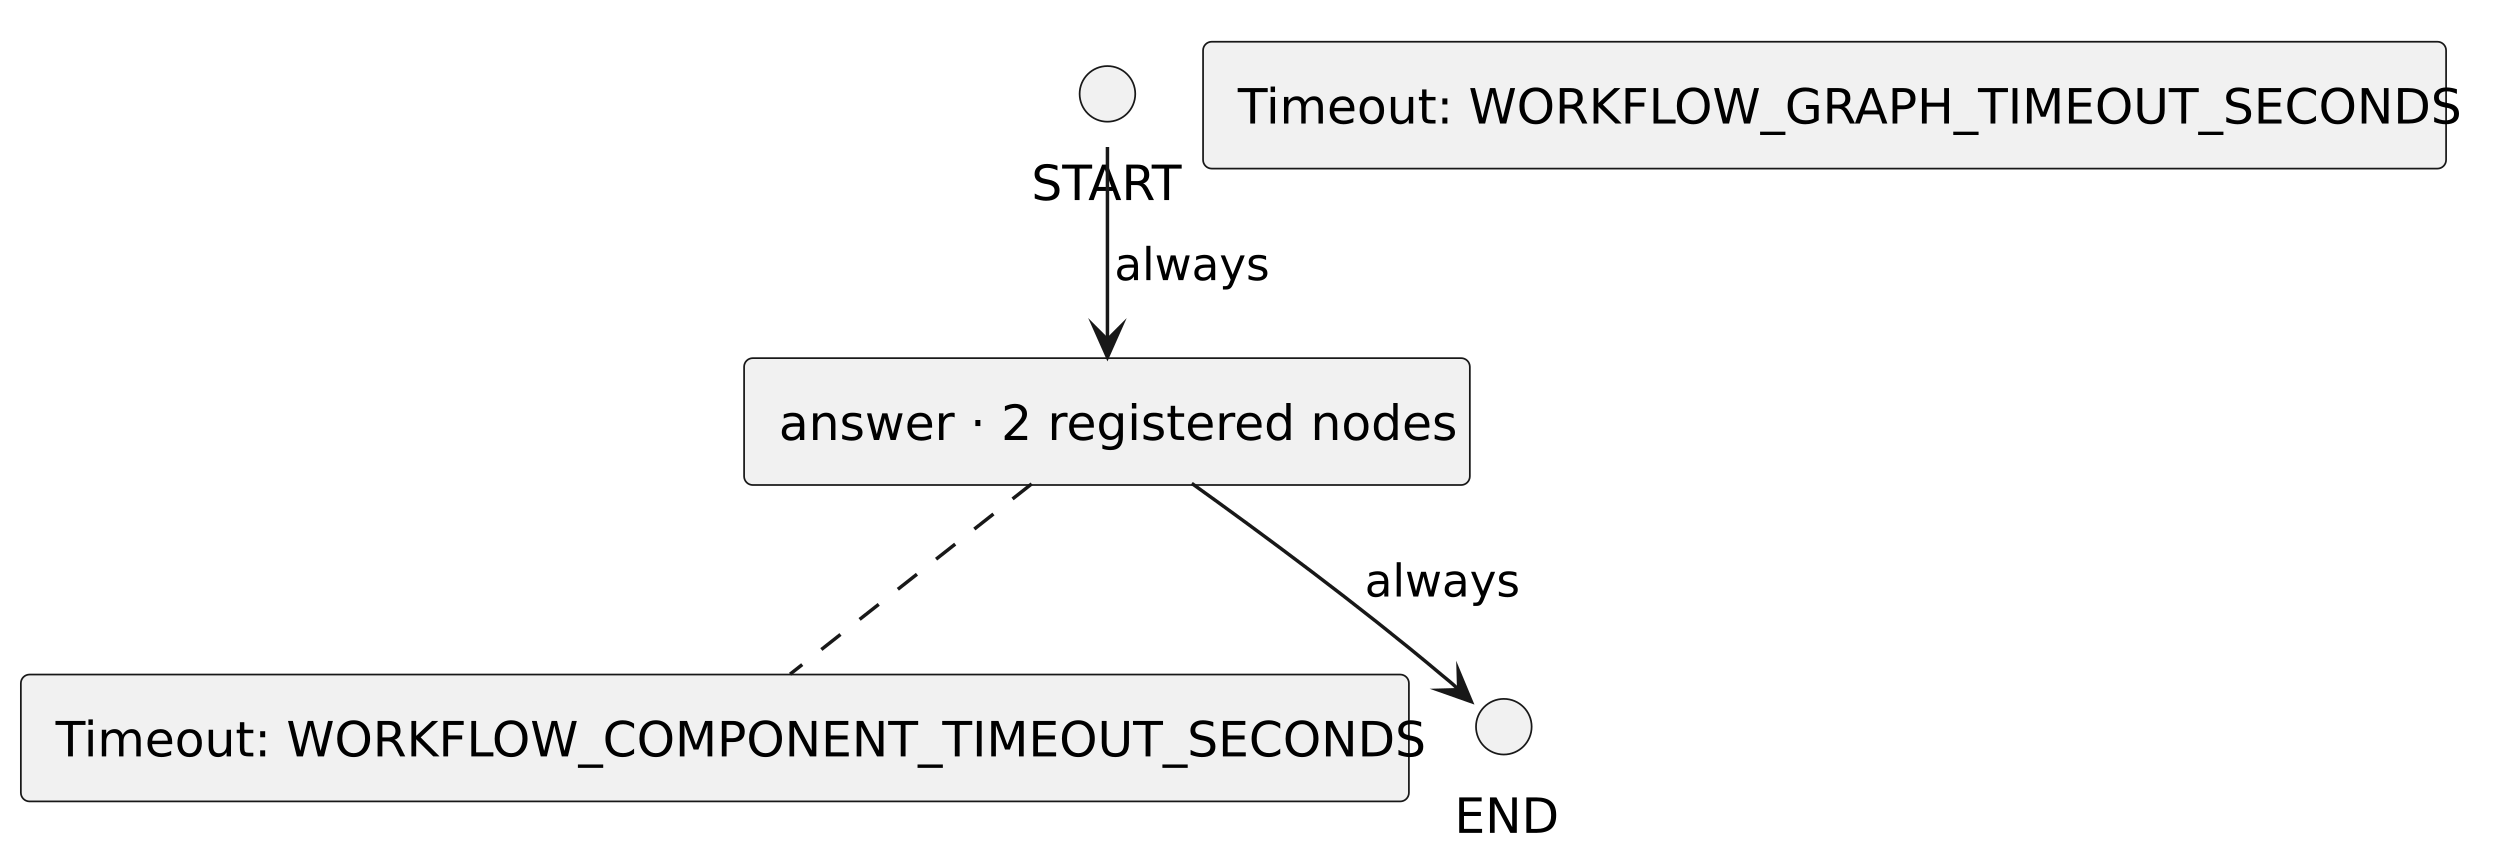
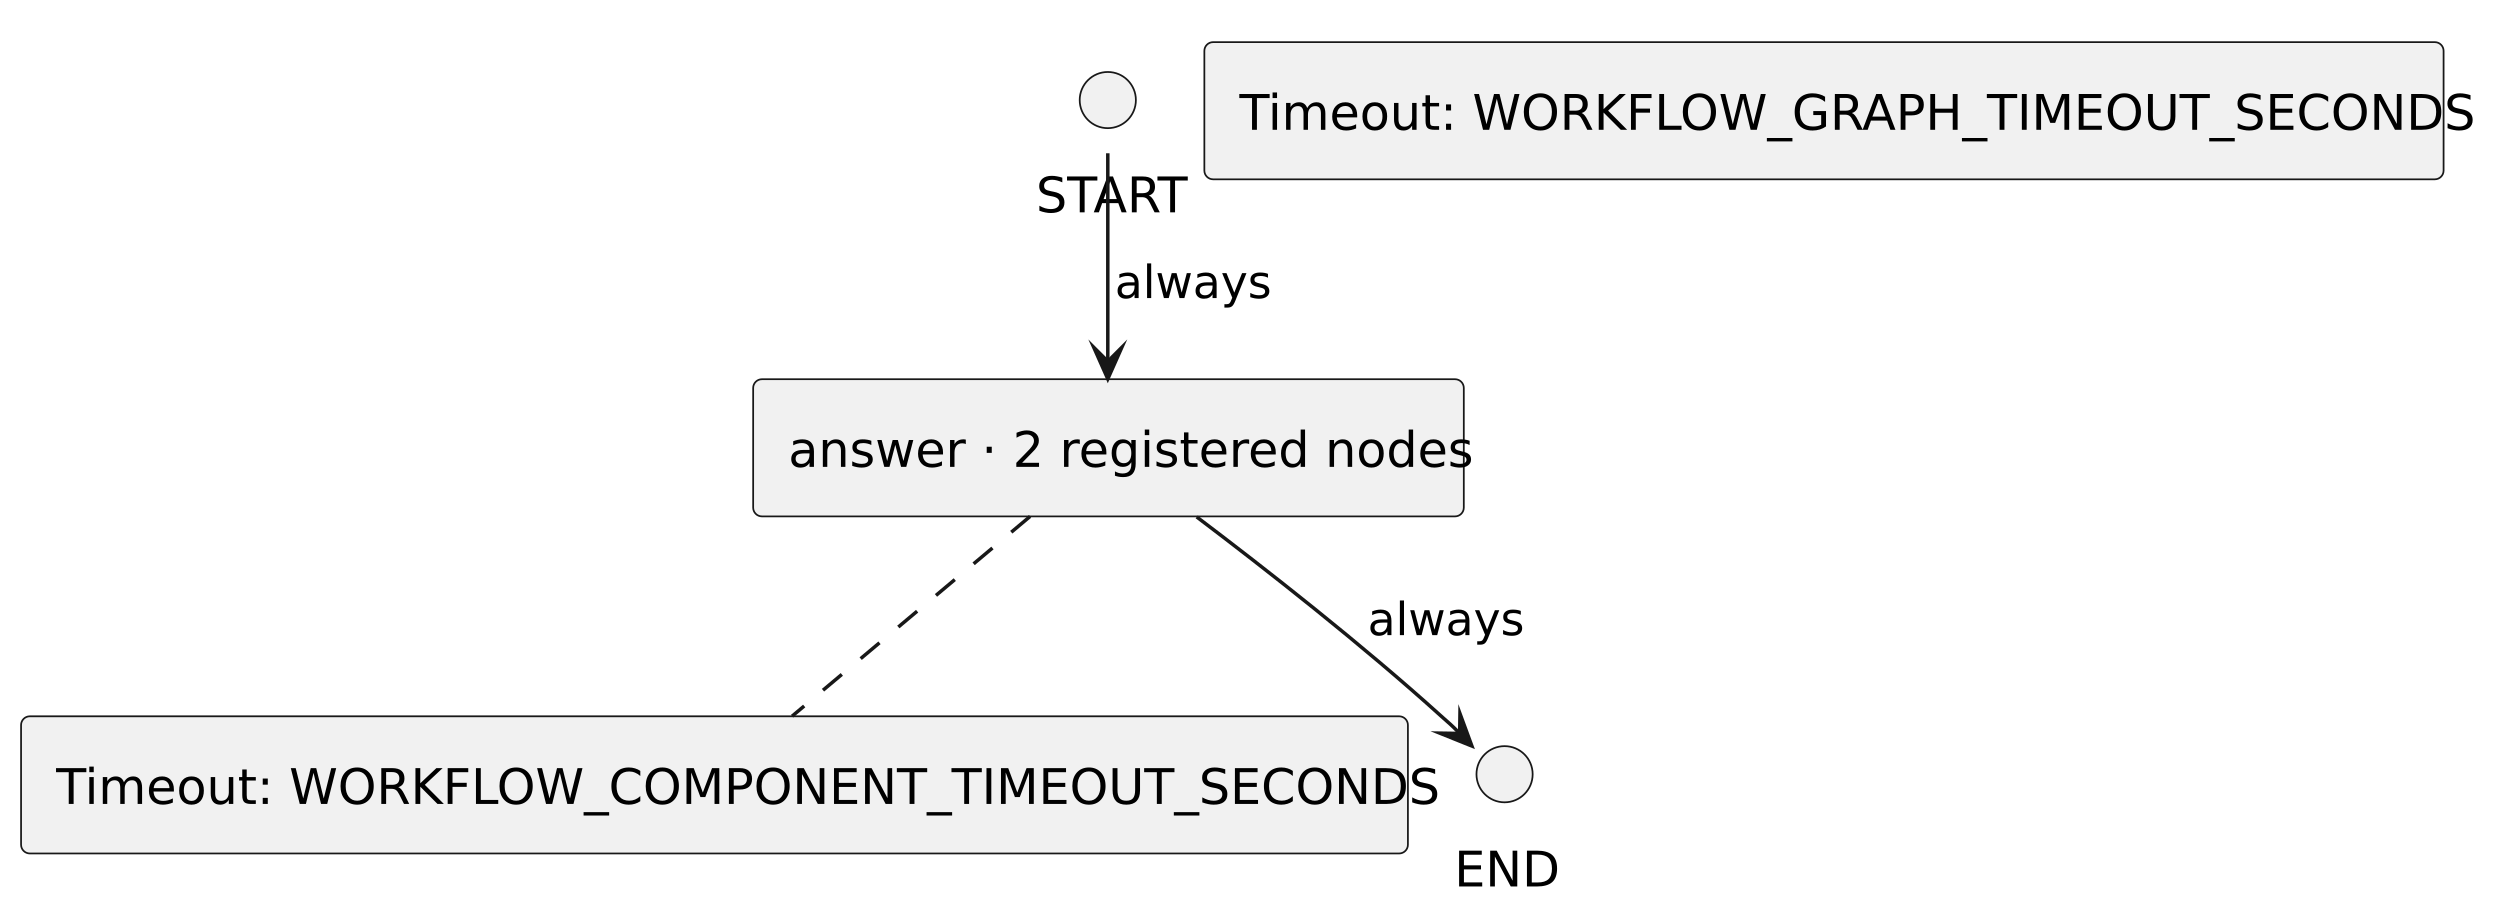
- <svg xmlns="http://www.w3.org/2000/svg" xmlns:xlink="http://www.w3.org/1999/xlink" version="1.1" data-diagram-type="DESCRIPTION" style="width:719px;height:247px;background:#FFFFFF;" width="719px" height="247px" viewBox="0 0 719 247" zoomAndPan="magnify" preserveAspectRatio="none" contentStyleType="text/css">
+ <svg xmlns="http://www.w3.org/2000/svg" xmlns:xlink="http://www.w3.org/1999/xlink" version="1.1" data-diagram-type="DESCRIPTION" style="width:712px;height:259px;background:#FFFFFF;" width="712px" height="259px" viewBox="0 0 712 259" zoomAndPan="magnify" preserveAspectRatio="none" contentStyleType="text/css">
  <defs />
  <g font-family="DejaVu Sans, Liberation Sans, Arial, sans-serif" lengthAdjust="spacing">
    <g class="entity" data-qualified-name="n0" id="ent0001" data-source-line="5">
      <a target="_top" href="//github.com/gorban/api-agent/blob/_____switch_branch_____/tests/integration/fixtures/workflow_preferences/workflows/components/answer.md.html" xlink:href="//github.com/gorban/api-agent/blob/_____switch_branch_____/tests/integration/fixtures/workflow_preferences/workflows/components/answer.md.html" xlink:type="simple" xlink:actuate="onRequest" xlink:show="new" title="//github.com/gorban/api-agent/blob/_____switch_branch_____/tests/integration/fixtures/workflow_preferences/workflows/components/answer.md.html" xlink:title="//github.com/gorban/api-agent/blob/_____switch_branch_____/tests/integration/fixtures/workflow_preferences/workflows/components/answer.md.html">
-         <rect x="214" y="103" width="208.727" height="36.488" fill="#F1F1F1" style="stroke:#181818;stroke-width:0.5;" rx="2.5" ry="2.5" />
-         <text x="224" y="126.535" fill="#000" font-size="14" textLength="188.727">answer · 2 registered nodes</text>
+         <rect x="214.5" y="108" width="202.391" height="39.068" fill="#F1F1F1" style="stroke:#181818;stroke-width:0.5;" rx="2.5" ry="2.5" />
+         <text x="224.5" y="132.966" fill="#000" font-size="14" textLength="182.391">answer · 2 registered nodes</text>
      </a>
    </g>
    <g class="entity" data-qualified-name="timeout0" id="ent0002" data-source-line="6">
      <a target="_top" href="//github.com/gorban/api-agent/blob/_____switch_branch_____/tests/integration/fixtures/workflow_preferences/timeouts.toml" xlink:href="//github.com/gorban/api-agent/blob/_____switch_branch_____/tests/integration/fixtures/workflow_preferences/timeouts.toml" xlink:type="simple" xlink:actuate="onRequest" xlink:show="new" title="//github.com/gorban/api-agent/blob/_____switch_branch_____/tests/integration/fixtures/workflow_preferences/timeouts.toml" xlink:title="//github.com/gorban/api-agent/blob/_____switch_branch_____/tests/integration/fixtures/workflow_preferences/timeouts.toml">
-         <rect x="346" y="12" width="357.497" height="36.488" fill="#F1F1F1" style="stroke:#181818;stroke-width:0.5;" rx="2.5" ry="2.5" />
-         <text x="356" y="35.535" fill="#000" font-size="14" textLength="337.497">Timeout: WORKFLOW_GRAPH_TIMEOUT_SECONDS</text>
+         <rect x="343" y="12" width="352.933" height="39.068" fill="#F1F1F1" style="stroke:#181818;stroke-width:0.5;" rx="2.5" ry="2.5" />
+         <text x="353" y="36.966" fill="#000" font-size="14" textLength="332.933">Timeout: WORKFLOW_GRAPH_TIMEOUT_SECONDS</text>
      </a>
    </g>
    <g class="entity" data-qualified-name="timeout1" id="ent0003" data-source-line="7">
      <a target="_top" href="//github.com/gorban/api-agent/blob/_____switch_branch_____/tests/integration/fixtures/workflow_preferences/timeouts.toml" xlink:href="//github.com/gorban/api-agent/blob/_____switch_branch_____/tests/integration/fixtures/workflow_preferences/timeouts.toml" xlink:type="simple" xlink:actuate="onRequest" xlink:show="new" title="//github.com/gorban/api-agent/blob/_____switch_branch_____/tests/integration/fixtures/workflow_preferences/timeouts.toml" xlink:title="//github.com/gorban/api-agent/blob/_____switch_branch_____/tests/integration/fixtures/workflow_preferences/timeouts.toml">
-         <rect x="6" y="194" width="399.203" height="36.488" fill="#F1F1F1" style="stroke:#181818;stroke-width:0.5;" rx="2.5" ry="2.5" />
-         <text x="16" y="217.535" fill="#000" font-size="14" textLength="379.203">Timeout: WORKFLOW_COMPONENT_TIMEOUT_SECONDS</text>
+         <rect x="6" y="204" width="394.974" height="39.068" fill="#F1F1F1" style="stroke:#181818;stroke-width:0.5;" rx="2.5" ry="2.5" />
+         <text x="16" y="228.966" fill="#000" font-size="14" textLength="374.974">Timeout: WORKFLOW_COMPONENT_TIMEOUT_SECONDS</text>
      </a>
    </g>
    <g class="entity" data-qualified-name="start" id="ent0005" data-source-line="9">
-       <ellipse cx="318.5" cy="27" rx="8" ry="8" fill="#F1F1F1" style="stroke:#181818;stroke-width:0.5;" />
-       <text x="296.622" y="57.535" fill="#000" font-size="14" textLength="43.757">START</text>
+       <ellipse cx="315.5" cy="28.5" rx="8" ry="8" fill="#F1F1F1" style="stroke:#181818;stroke-width:0.5;" />
+       <text x="295.046" y="60.466" fill="#000" font-size="14" textLength="40.908">START</text>
    </g>
    <g class="entity" data-qualified-name="end" id="ent0007" data-source-line="11">
-       <ellipse cx="432.5" cy="209" rx="8" ry="8" fill="#F1F1F1" style="stroke:#181818;stroke-width:0.5;" />
-       <text x="418.292" y="239.535" fill="#000" font-size="14" textLength="28.417">END</text>
+       <ellipse cx="428.5" cy="220.5" rx="8" ry="8" fill="#F1F1F1" style="stroke:#181818;stroke-width:0.5;" />
+       <text x="414.178" y="252.466" fill="#000" font-size="14" textLength="28.644">END</text>
    </g>
    <g class="link" data-entity-1="ent0001" data-entity-2="ent0003" id="lnk4" data-link-type="association">
-       <path d="M296.712,139.16 C276.703,154.92 247.209,178.149 227.221,193.893" style="stroke:#181818;stroke-width:1;stroke-dasharray:7,7;" fill="none" />
+       <path d="M293.372,147.071 C273.737,163.551 245.203,187.499 225.582,203.967" style="stroke:#181818;stroke-width:1;stroke-dasharray:7,7;" fill="none" />
    </g>
    <g class="link" data-entity-1="ent0005" data-entity-2="ent0001" id="lnk6" data-link-type="dependency">
-       <polygon points="318.5,102.716,322.5,93.716,318.5,97.716,314.5,93.716,318.5,102.716" fill="#181818" style="stroke:#181818;stroke-width:1;stroke-linejoin:miter;stroke-miterlimit:10;" />
-       <path d="M318.5,42.272 C318.5,57.52 318.5,79.863 318.5,97.716" style="stroke:#181818;stroke-width:1;" fill="none" />
-       <text x="320.5" y="80.568" fill="#000" font-size="13" textLength="41.552">always</text>
+       <polygon points="315.5,107.92,319.5,98.92,315.5,102.92,311.5,98.92,315.5,107.92" fill="#181818" style="stroke:#181818;stroke-width:1;stroke-linejoin:miter;stroke-miterlimit:10;" />
+       <path d="M315.5,43.652 C315.5,59.506 315.5,83.759 315.5,102.92" style="stroke:#181818;stroke-width:1;" fill="none" />
+       <text x="317.5" y="84.897" fill="#000" font-size="13" textLength="41.015">always</text>
    </g>
    <g class="link" data-entity-1="ent0001" data-entity-2="ent0007" id="lnk8" data-link-type="dependency">
-       <polygon points="423.156,201.794,419.37,192.702,419.525,198.357,413.87,198.512,423.156,201.794" fill="#181818" style="stroke:#181818;stroke-width:1;stroke-linejoin:miter;stroke-miterlimit:10;" />
-       <path d="M342.752,139.023 C362.519,153.172 390.921,174.133 414.5,194 C417.393,196.437 416.793,195.77 419.525,198.357" style="stroke:#181818;stroke-width:1;" fill="none" />
-       <text x="392.5" y="171.568" fill="#000" font-size="13" textLength="41.552">always</text>
+       <polygon points="419.197,212.473,415.8,203.229,415.715,208.885,410.059,208.8,419.197,212.473" fill="#181818" style="stroke:#181818;stroke-width:1;stroke-linejoin:miter;stroke-miterlimit:10;" />
+       <path d="M340.815,147.216 C360.377,162.008 387.845,183.508 410.5,204 C413.425,206.645 412.983,206.07 415.715,208.885" style="stroke:#181818;stroke-width:1;" fill="none" />
+       <text x="389.5" y="180.897" fill="#000" font-size="13" textLength="41.015">always</text>
    </g>
  </g>
</svg>
